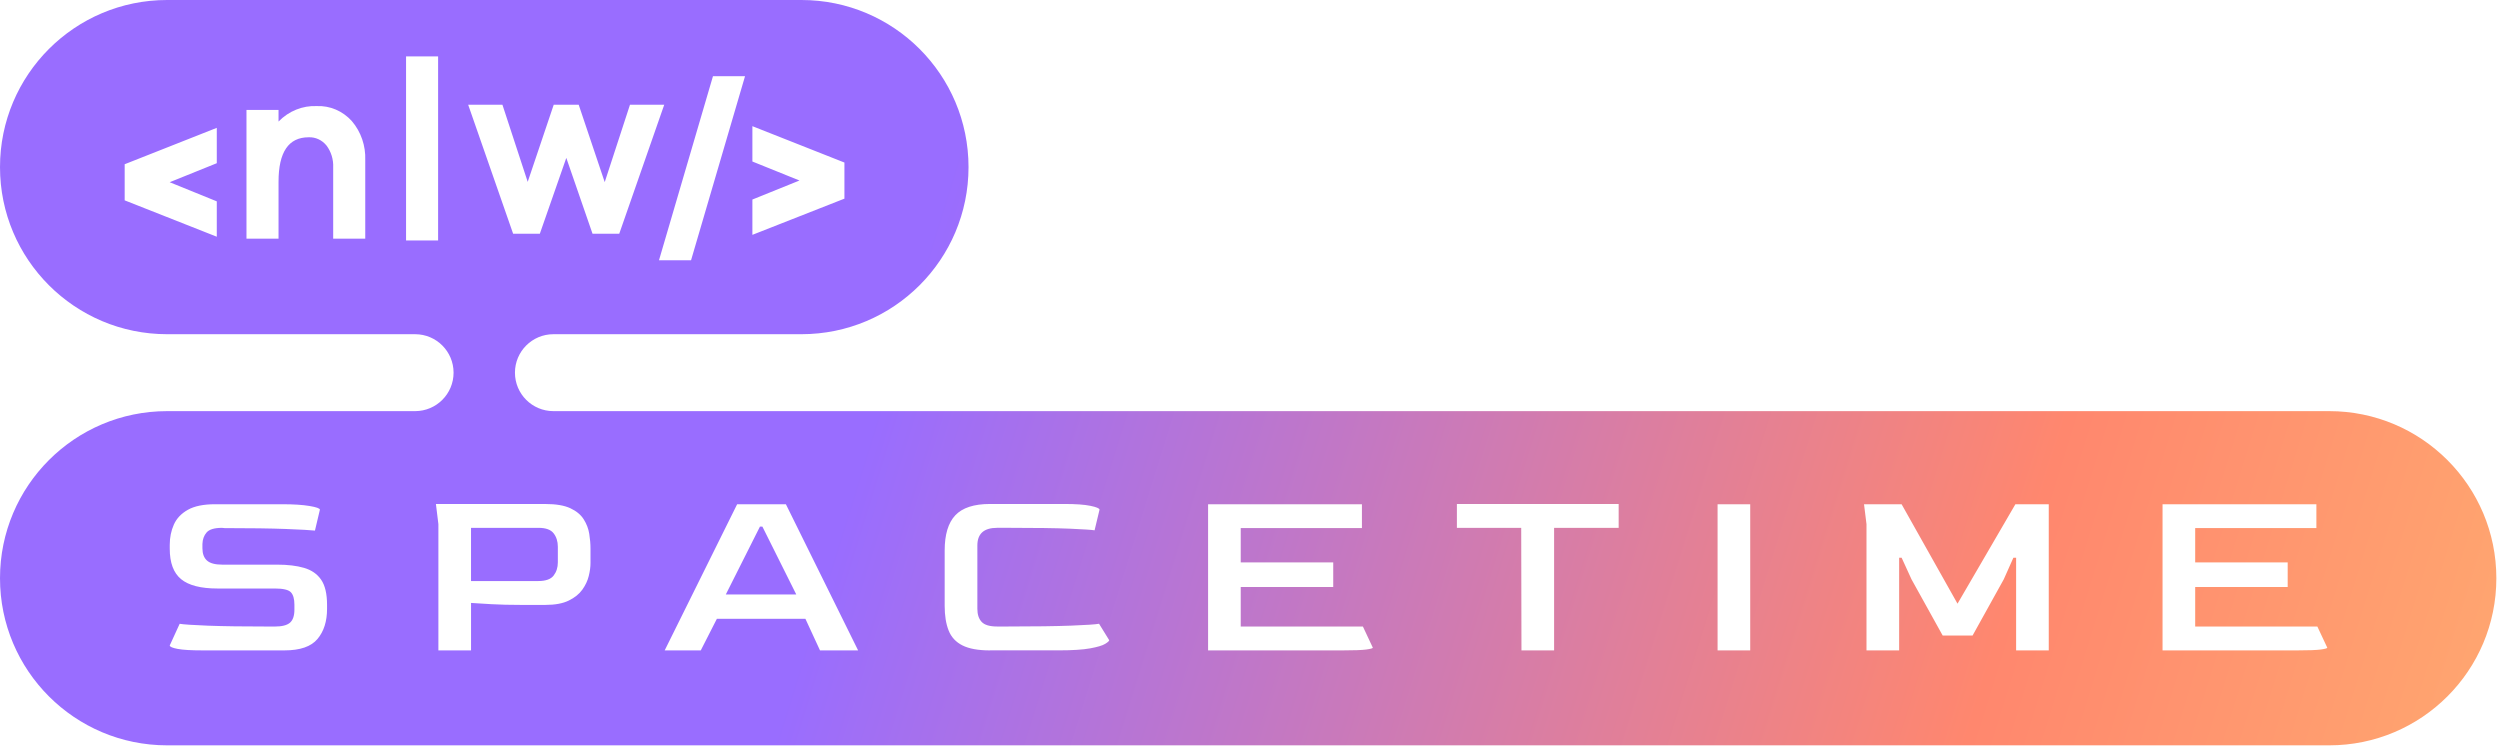
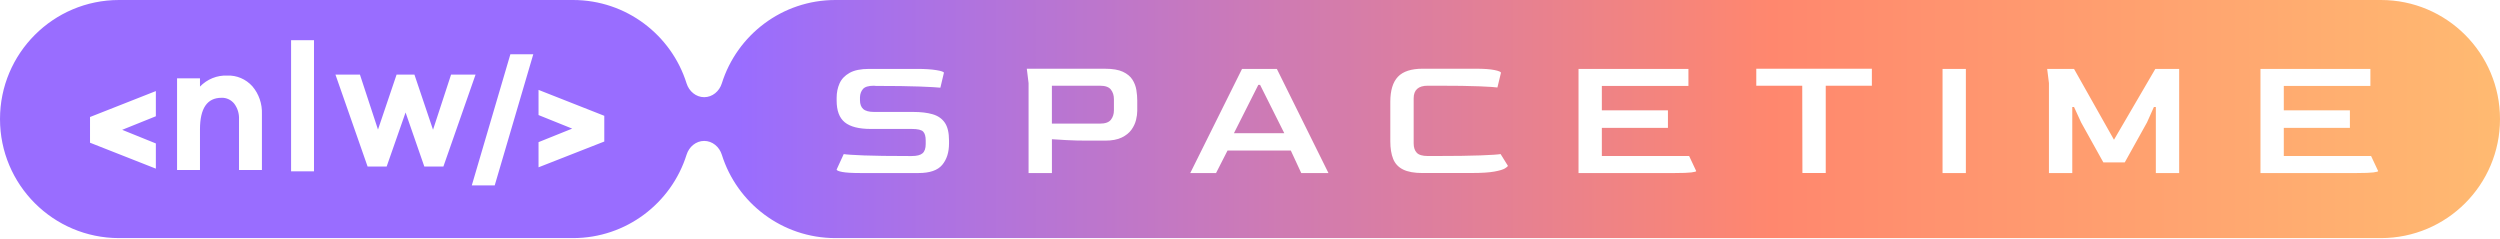
- <svg xmlns="http://www.w3.org/2000/svg" width="161" height="48" viewBox="0 0 161 48" fill="none">
-   <path fill-rule="evenodd" clip-rule="evenodd" d="M0 10.762C0 4.818 4.818 0 10.762 0H51.612C57.555 0 62.373 4.818 62.373 10.762C62.373 16.705 57.555 21.523 51.612 21.523H35.64C34.272 21.523 33.163 22.632 33.163 24C33.163 25.368 34.272 26.477 35.64 26.477H150.003C155.947 26.477 160.765 31.295 160.765 37.238C160.765 43.182 155.947 48 150.003 48H10.762C4.818 48 4.88281e-05 43.182 4.88281e-05 37.238C4.88281e-05 31.295 4.818 26.477 10.762 26.477H26.733C28.101 26.477 29.21 25.368 29.21 24C29.21 22.632 28.101 21.523 26.733 21.523H10.762C4.818 21.523 0 16.705 0 10.762ZM63.752 41.886C62.997 41.886 62.408 41.779 61.983 41.565C61.558 41.351 61.261 41.032 61.092 40.604C60.922 40.177 60.837 39.65 60.837 39.019V35.45C60.837 34.425 61.065 33.67 61.522 33.184C61.978 32.7 62.722 32.456 63.753 32.456H68.547C69.28 32.456 69.839 32.495 70.227 32.576C70.614 32.656 70.809 32.739 70.809 32.824L70.491 34.152C70.311 34.12 69.777 34.086 68.89 34.047C68.003 34.01 66.716 33.992 65.028 33.992H64.215C63.366 33.992 62.942 34.371 62.942 35.129V39.211C62.942 39.574 63.035 39.854 63.22 40.051C63.406 40.249 63.738 40.347 64.215 40.347H64.869C66.632 40.347 67.999 40.328 68.971 40.291C69.942 40.254 70.545 40.214 70.779 40.17L71.432 41.227C71.432 41.28 71.344 41.361 71.169 41.467C70.995 41.574 70.672 41.669 70.206 41.754C69.738 41.839 69.065 41.883 68.183 41.883H63.755L63.752 41.886ZM28.232 41.885V33.754L28.073 32.458H35.129C35.809 32.458 36.342 32.55 36.73 32.73C37.117 32.911 37.405 33.149 37.59 33.442C37.776 33.736 37.895 34.047 37.948 34.379C38.001 34.71 38.028 35.024 38.028 35.324V36.269C38.028 36.514 37.991 36.789 37.916 37.093C37.842 37.397 37.705 37.691 37.503 37.973C37.302 38.255 37.009 38.491 36.627 38.677C36.245 38.864 35.746 38.956 35.129 38.956H33.504C32.835 38.956 32.211 38.941 31.633 38.909C31.054 38.877 30.622 38.85 30.335 38.829V41.887H28.233L28.232 41.885ZM30.334 37.419H34.667C35.145 37.419 35.474 37.301 35.654 37.066C35.834 36.832 35.925 36.55 35.925 36.218V35.21C35.925 34.868 35.834 34.58 35.654 34.346C35.474 34.111 35.149 33.993 34.683 33.993H30.334V37.419ZM13.036 41.885C12.313 41.885 11.783 41.854 11.443 41.79C11.103 41.726 10.932 41.651 10.932 41.566L11.57 40.173C11.814 40.215 12.422 40.255 13.394 40.294C14.365 40.331 15.701 40.349 17.4 40.349H17.702C18.158 40.349 18.483 40.267 18.674 40.102C18.865 39.936 18.96 39.656 18.96 39.261V38.94C18.96 38.567 18.883 38.3 18.73 38.14C18.576 37.98 18.233 37.9 17.702 37.9H14.007C12.935 37.9 12.154 37.7 11.665 37.3C11.176 36.899 10.932 36.246 10.932 35.338V35.082C10.932 34.613 11.02 34.181 11.195 33.786C11.37 33.391 11.669 33.074 12.095 32.833C12.519 32.593 13.103 32.473 13.847 32.473H18.179C18.902 32.473 19.485 32.51 19.932 32.585C20.378 32.66 20.601 32.74 20.601 32.825L20.283 34.17C20.007 34.139 19.38 34.104 18.403 34.066C17.427 34.029 16.114 34.01 14.468 34.01L14.293 33.994C13.804 33.994 13.476 34.094 13.306 34.29C13.136 34.487 13.045 34.735 13.036 35.035V35.306C13.036 35.659 13.134 35.923 13.33 36.099C13.526 36.275 13.854 36.363 14.309 36.363H17.846C18.525 36.363 19.105 36.431 19.582 36.571C20.06 36.71 20.426 36.963 20.68 37.331C20.935 37.7 21.062 38.242 21.062 38.956V39.212C21.062 40.013 20.858 40.658 20.448 41.148C20.039 41.639 19.331 41.885 18.323 41.885H13.036ZM47.472 32.473L42.806 41.885H45.13L46.166 39.852H51.869L52.808 41.885H55.262L50.611 32.473H47.472ZM51.28 38.284H46.742L48.94 33.915H49.099L51.28 38.284ZM77.801 32.473V41.885H86.498C87.199 41.885 87.693 41.867 87.979 41.83C88.266 41.791 88.409 41.752 88.409 41.709L87.771 40.348H79.903V37.803H85.86V36.218H79.903V34.009H87.708V32.473H77.801ZM97.982 41.885L97.966 33.994H93.824V32.458H104.242V33.994H100.084V41.885H97.982ZM110.612 32.473V41.885H112.714V32.473H110.612ZM120.202 41.886V33.755L120.043 32.474H122.464L126.064 38.877L129.791 32.474H131.94V41.887H129.838V35.916H129.663L129.042 37.309L127.035 40.927H125.108L123.101 37.309L122.464 35.916H122.305V41.887H120.203L120.202 41.886ZM139.268 32.473V41.885H147.965C148.666 41.885 149.16 41.867 149.447 41.83C149.733 41.791 149.876 41.752 149.876 41.709L149.238 40.348H141.37V37.803H147.327V36.218H141.37V34.009H149.175V32.473H139.268ZM13.961 8.233V10.509V10.51L10.927 11.735L13.961 12.967V15.245L8.041 12.907H8.029V10.572H8.041L13.961 8.233ZM48.454 15.124V12.85L51.486 11.625L48.454 10.401V8.125L54.366 10.462H54.381V12.799H54.366L48.454 15.124ZM45.915 4.908L42.438 16.763H44.503L47.98 4.908H45.915ZM23.522 10.319C23.558 9.392 23.249 8.488 22.662 7.803H22.663C22.372 7.479 22.019 7.225 21.628 7.057C21.237 6.89 20.818 6.814 20.396 6.832C19.944 6.812 19.494 6.89 19.071 7.061C18.648 7.232 18.262 7.493 17.938 7.828V7.079H15.873V15.369H17.938V11.697C17.938 9.793 18.585 8.841 19.877 8.841C20.093 8.831 20.31 8.874 20.509 8.966C20.707 9.057 20.884 9.197 21.026 9.371C21.327 9.771 21.481 10.273 21.457 10.784V15.369H23.522V10.319ZM26.15 3.632V15.486H28.214V3.632H26.15ZM38.158 15.051H39.88L42.776 6.747H40.57L38.944 11.729L37.269 6.747H35.659L33.984 11.713L32.357 6.747H30.151L33.045 15.051H34.766L36.47 10.168L38.158 15.051Z" fill="url(#paint0_linear_19_262)" />
+ <svg xmlns="http://www.w3.org/2000/svg" width="210" height="20" viewBox="0 0 210 20" fill="none">
+   <path fill-rule="evenodd" clip-rule="evenodd" d="M0 10C0 4.477 4.477 0 10 0H48.129C52.609 0 56.401 2.946 57.673 7.007C57.88 7.666 58.461 8.163 59.152 8.163C59.843 8.163 60.425 7.666 60.632 7.007C61.904 2.946 65.696 0 70.176 0H200C205.523 0 210 4.477 210 10C210 15.523 205.523 20 200.001 20H70.176C65.696 20 61.904 17.054 60.632 12.993C60.425 12.334 59.843 11.837 59.152 11.837C58.461 11.837 57.88 12.334 57.673 12.993C56.401 17.054 52.609 20 48.129 20H10C4.477 20 0 15.523 0 10ZM119.503 14.535C118.8 14.535 118.25 14.436 117.855 14.237C117.458 14.038 117.182 13.742 117.024 13.344C116.866 12.947 116.786 12.457 116.786 11.871V8.554C116.786 7.602 116.999 6.9 117.425 6.449C117.85 5.999 118.543 5.772 119.504 5.772H123.971C124.654 5.772 125.176 5.809 125.538 5.884C125.898 5.958 126.08 6.036 126.08 6.115L125.783 7.349C125.615 7.319 125.118 7.287 124.291 7.251C123.465 7.217 122.266 7.199 120.692 7.199H119.935C119.143 7.199 118.748 7.552 118.748 8.256V12.049C118.748 12.387 118.834 12.647 119.007 12.83C119.18 13.014 119.49 13.105 119.935 13.105H120.544C122.187 13.105 123.461 13.088 124.367 13.053C125.272 13.019 125.834 12.982 126.051 12.941L126.66 13.922C126.66 13.972 126.579 14.047 126.416 14.146C126.253 14.245 125.953 14.334 125.518 14.413C125.082 14.492 124.454 14.532 123.633 14.532H119.506L119.503 14.535ZM86.4 14.534V6.979L86.252 5.774H92.828C93.462 5.774 93.958 5.859 94.32 6.027C94.681 6.196 94.949 6.416 95.122 6.688C95.295 6.962 95.406 7.251 95.455 7.559C95.505 7.867 95.529 8.159 95.529 8.437V9.315C95.529 9.543 95.495 9.799 95.426 10.081C95.356 10.363 95.228 10.637 95.04 10.899C94.853 11.161 94.58 11.38 94.224 11.553C93.868 11.726 93.403 11.813 92.828 11.813H91.314C90.69 11.813 90.108 11.798 89.57 11.768C89.03 11.739 88.627 11.714 88.361 11.694V14.536H86.402L86.4 14.534ZM88.359 10.384H92.397C92.843 10.384 93.149 10.274 93.317 10.056C93.485 9.839 93.569 9.576 93.569 9.268V8.331C93.569 8.013 93.485 7.746 93.317 7.528C93.149 7.31 92.847 7.201 92.412 7.201H88.359V10.384ZM72.238 14.535C71.565 14.535 71.071 14.505 70.753 14.446C70.437 14.387 70.278 14.317 70.278 14.238L70.872 12.943C71.099 12.983 71.666 13.02 72.572 13.056C73.477 13.09 74.722 13.107 76.305 13.107H76.587C77.012 13.107 77.314 13.031 77.492 12.877C77.67 12.723 77.759 12.463 77.759 12.096V11.798C77.759 11.451 77.688 11.203 77.544 11.054C77.401 10.905 77.081 10.831 76.587 10.831H73.143C72.144 10.831 71.417 10.645 70.961 10.273C70.505 9.902 70.278 9.294 70.278 8.451V8.213C70.278 7.777 70.359 7.376 70.522 7.009C70.685 6.642 70.965 6.347 71.361 6.123C71.756 5.9 72.301 5.788 72.994 5.788H77.032C77.705 5.788 78.248 5.823 78.665 5.893C79.081 5.962 79.288 6.037 79.288 6.116L78.992 7.366C78.735 7.336 78.151 7.304 77.24 7.268C76.33 7.234 75.107 7.217 73.573 7.217L73.41 7.202C72.954 7.202 72.648 7.294 72.49 7.477C72.332 7.66 72.247 7.89 72.238 8.169V8.421C72.238 8.749 72.329 8.994 72.512 9.158C72.695 9.321 73 9.403 73.425 9.403H76.72C77.354 9.403 77.894 9.467 78.338 9.596C78.784 9.725 79.125 9.961 79.362 10.303C79.6 10.645 79.718 11.149 79.718 11.813V12.051C79.718 12.794 79.528 13.394 79.146 13.85C78.765 14.306 78.105 14.535 77.165 14.535H72.238ZM104.331 5.788L99.982 14.535H102.149L103.113 12.645H108.428L109.304 14.535H111.59L107.256 5.788H104.331ZM107.88 11.188H103.651L105.699 7.128H105.847L107.88 11.188ZM132.596 5.788V14.535H140.701C141.354 14.535 141.815 14.517 142.082 14.483C142.348 14.447 142.482 14.41 142.482 14.371L141.888 13.106H134.555V10.742H140.107V9.269H134.555V7.216H141.828V5.788H132.596ZM151.403 14.534L151.388 7.202H147.528V5.774H157.237V7.202H153.362V14.534H151.403ZM163.174 5.788V14.535H165.133V5.788H163.174ZM172.111 14.535V6.979L171.962 5.789H174.219L177.574 11.739L181.047 5.789H183.05V14.536H181.091V8.988H180.928L180.349 10.282L178.479 13.644H176.683L174.813 10.282L174.219 8.988H174.071V14.536H172.112L172.111 14.535ZM189.88 5.788V14.535H197.985C198.638 14.535 199.099 14.517 199.366 14.483C199.633 14.447 199.766 14.41 199.766 14.371L199.172 13.106H191.839V10.742H197.391V9.269H191.839V7.216H199.113V5.788H189.88ZM13.092 7.65V9.765V9.766L10.263 10.905L13.092 12.049V14.166L7.574 11.993H7.562V9.824H7.574L13.092 7.65ZM45.237 14.054V11.94L48.063 10.803L45.237 9.665V7.55L50.747 9.722H50.76V11.893H50.747L45.237 14.054ZM42.871 4.561L39.63 15.576H41.555L44.795 4.561H42.871ZM22.001 9.589C22.035 8.727 21.747 7.887 21.2 7.25H21.201C20.93 6.949 20.601 6.713 20.236 6.558C19.872 6.402 19.482 6.332 19.089 6.349C18.667 6.33 18.247 6.402 17.853 6.561C17.459 6.72 17.099 6.963 16.798 7.274V6.578H14.873V14.281H16.798V10.87C16.798 9.1 17.4 8.215 18.605 8.215C18.806 8.206 19.008 8.246 19.193 8.331C19.378 8.416 19.543 8.546 19.675 8.708C19.956 9.079 20.1 9.546 20.077 10.02V14.281H22.001V9.589ZM24.451 3.374V14.39H26.375V3.374H24.451ZM35.642 13.986H37.246L39.946 6.269H37.889L36.374 10.899L34.813 6.269H33.312L31.751 10.884L30.235 6.269H28.179L30.877 13.986H32.48L34.068 9.448L35.642 13.986Z" fill="url(#paint0_linear_206_329)" />
  <defs>
-     <linearGradient id="paint0_linear_19_262" x1="12.897" y1="4.70915e-07" x2="200.883" y2="58.506" gradientUnits="userSpaceOnUse">
+     <linearGradient id="paint0_linear_206_329" x1="3.48" y1="-6.653" x2="236.326" y2="-6.653" gradientUnits="userSpaceOnUse">
      <stop offset="0.251" stop-color="#996DFF" />
      <stop offset="0.624" stop-color="#FF876E" />
      <stop offset="1" stop-color="#FFD072" />
    </linearGradient>
  </defs>
</svg>
